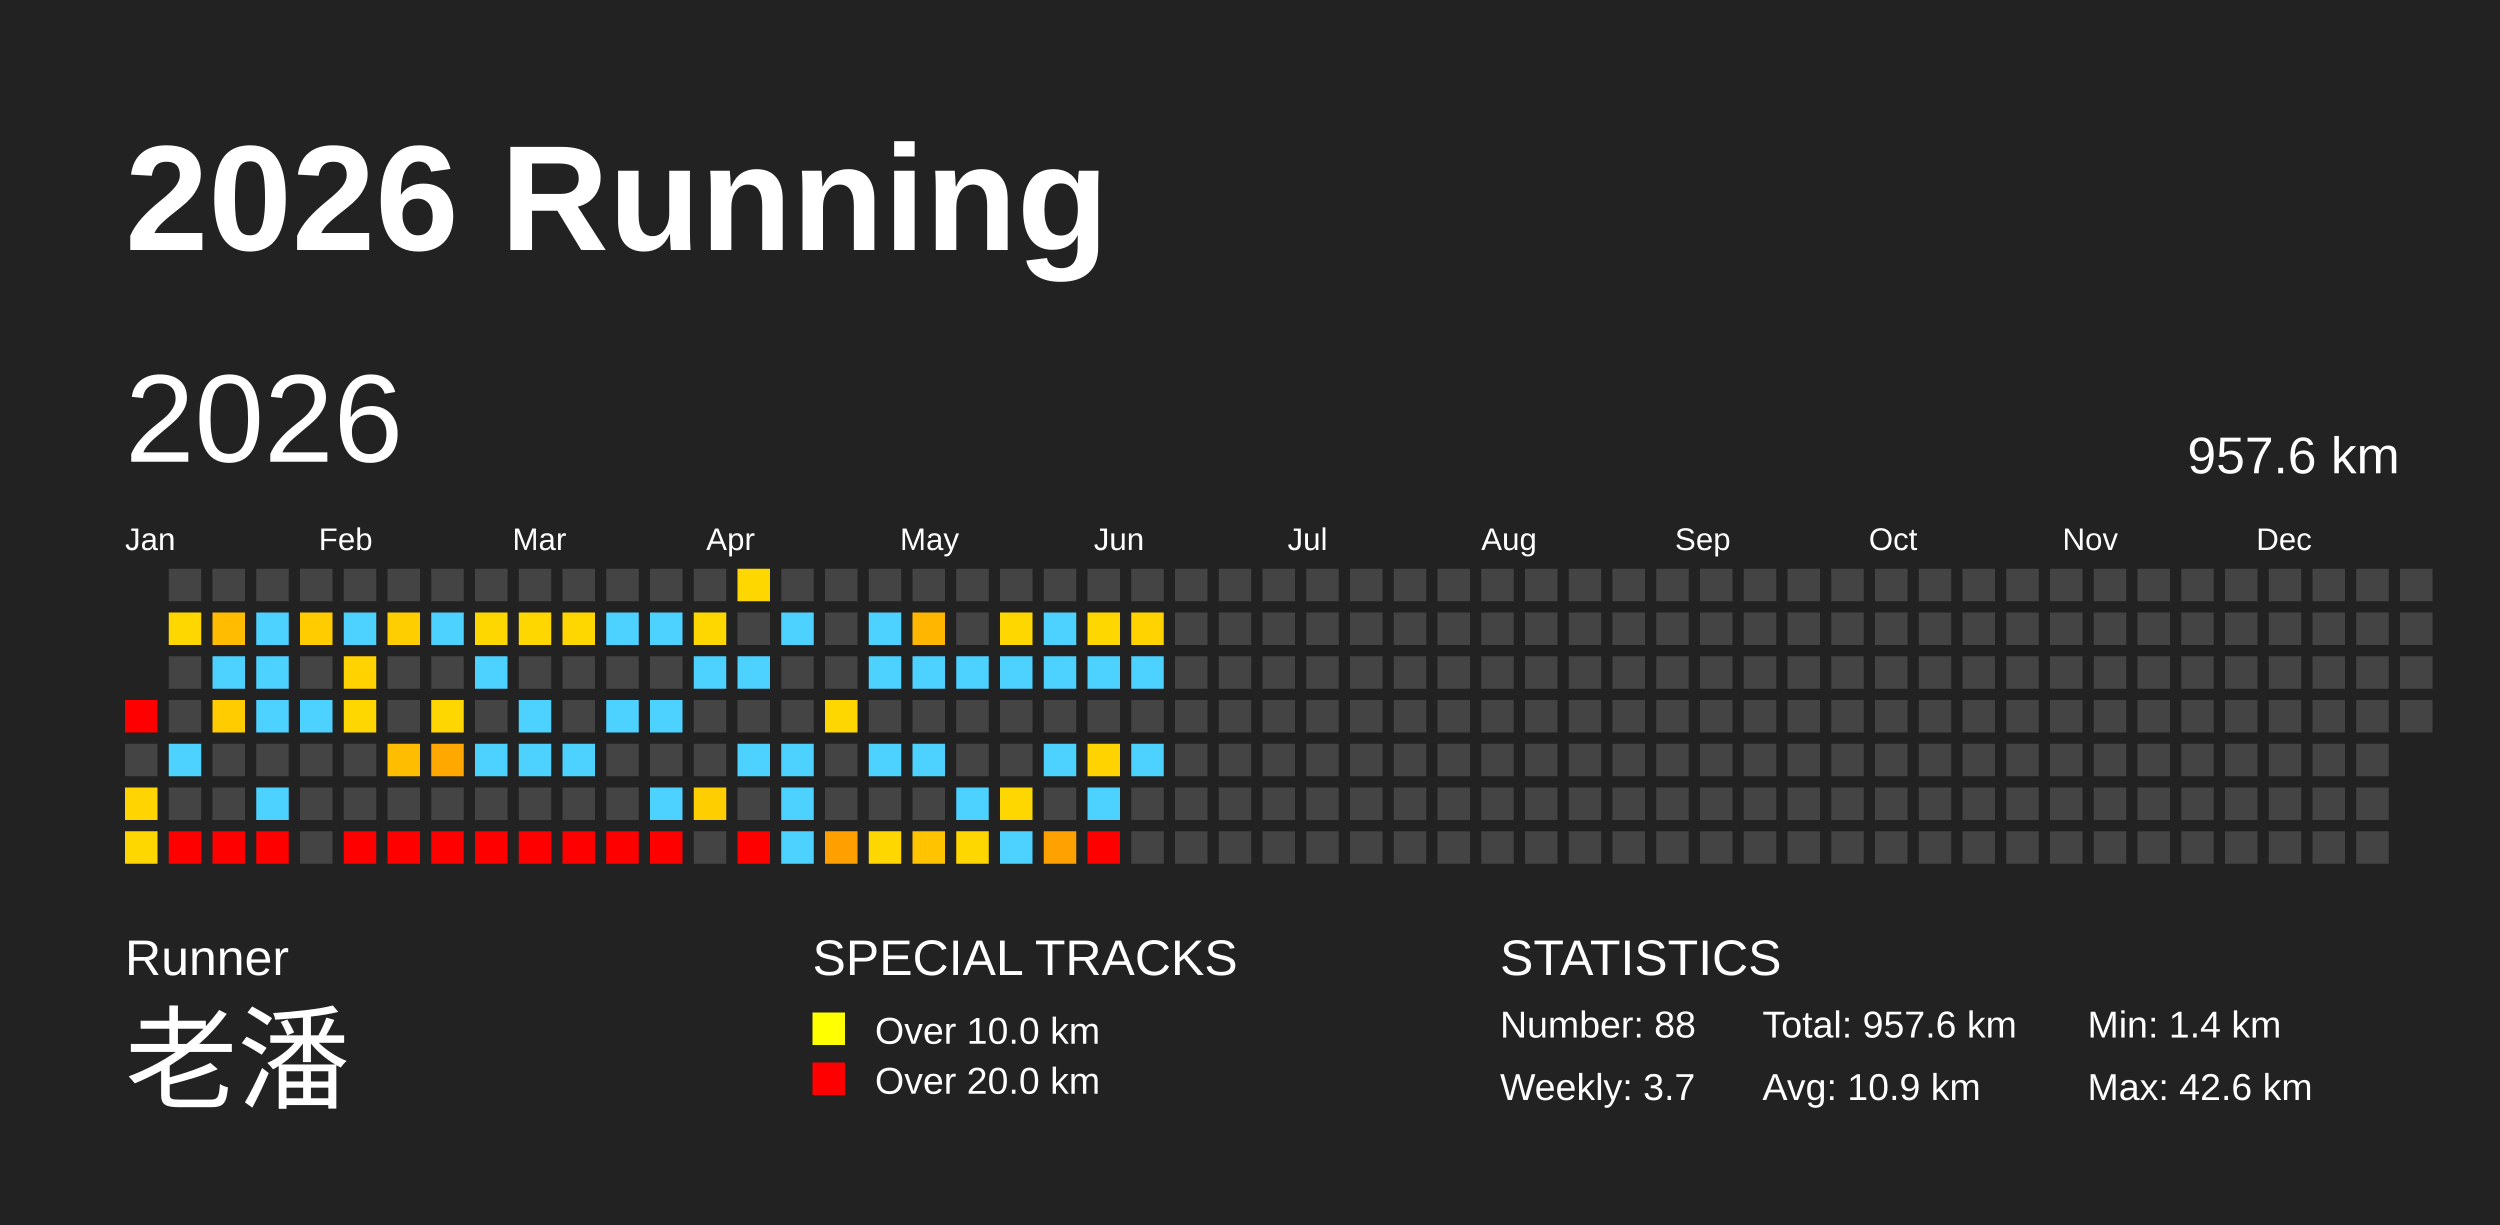
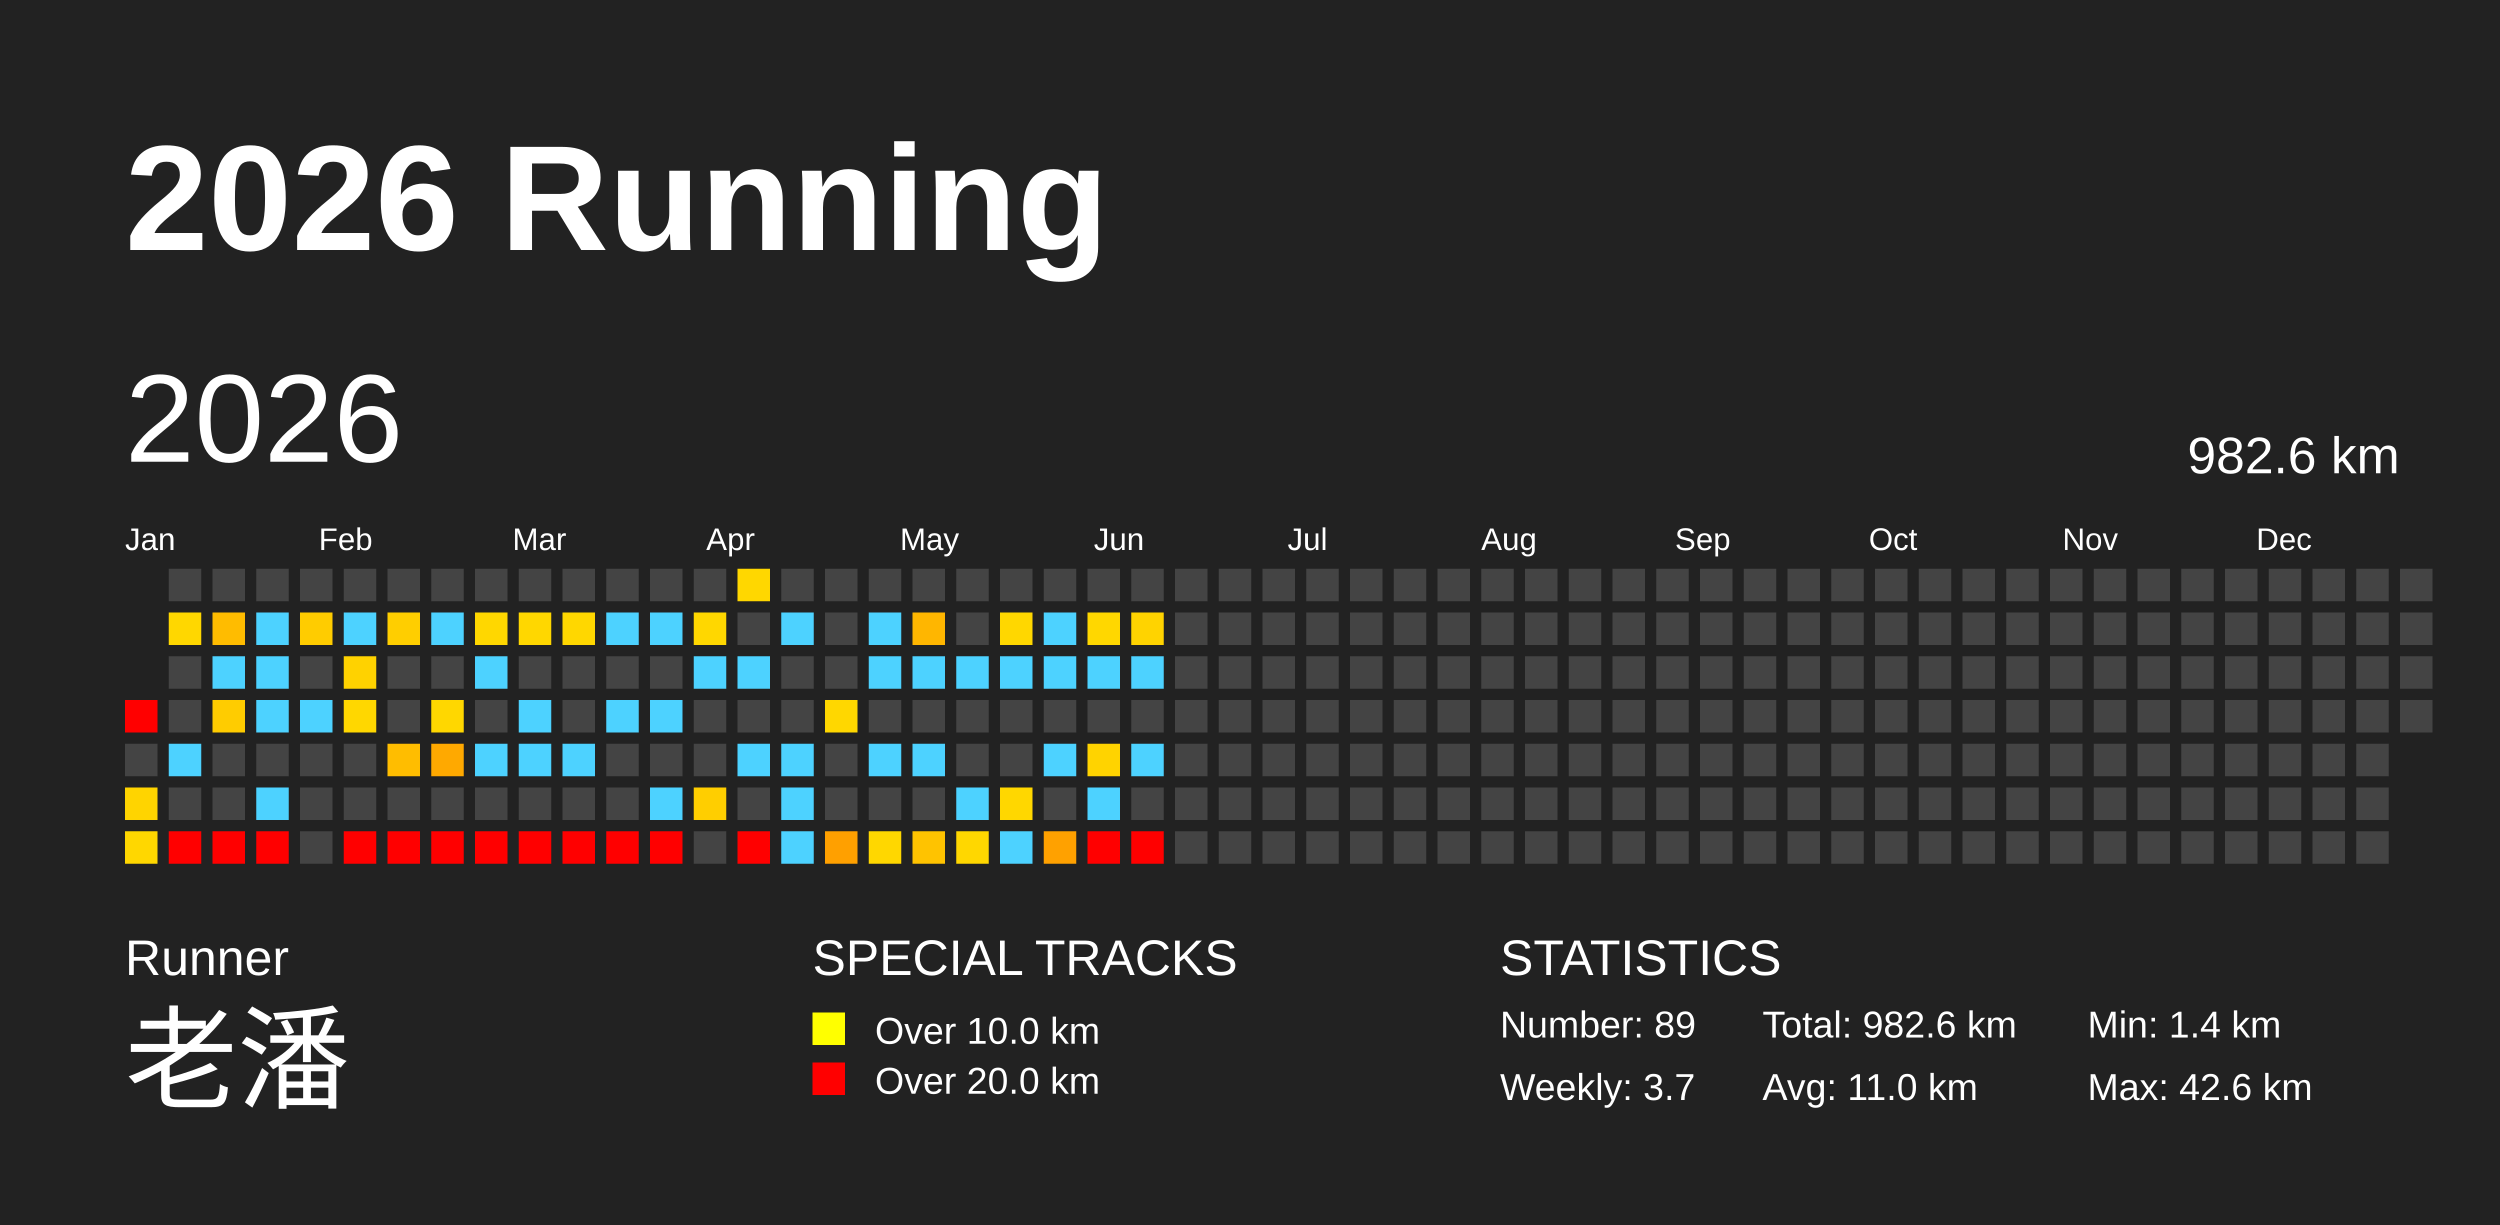
<svg xmlns="http://www.w3.org/2000/svg" baseProfile="full" height="98mm" version="1.1" viewBox="0,0,200,98" width="200mm">
  <defs />
  <rect fill="#222222" height="98" width="200" x="0" y="0" />
  <text fill="#FFFFFF" style="font-size:12px; font-family:Arial; font-weight:bold;" x="10" y="20">2026 Running</text>
  <text fill="#FFFFFF" style="font-size:4px; font-family:Arial" x="10" y="78">Runner</text>
  <text fill="#FFFFFF" style="font-size:9px; font-family:Arial" x="10" y="88">老潘</text>
  <text fill="#FFFFFF" style="font-size:4px; font-family:Arial" x="65" y="78">SPECIAL TRACKS</text>
  <rect fill="yellow" height="2.6" width="2.6" x="65" y="81" />
  <text fill="#FFFFFF" style="font-size:3px; font-family:Arial" x="70" y="83.5">Over 10.0 km</text>
  <rect fill="red" height="2.6" width="2.6" x="65" y="85" />
  <text fill="#FFFFFF" style="font-size:3px; font-family:Arial" x="70" y="87.5">Over 20.0 km</text>
  <text fill="#FFFFFF" style="font-size:4px; font-family:Arial" x="120" y="78">STATISTICS</text>
-   <text fill="#FFFFFF" style="font-size:3px; font-family:Arial" x="120" y="83">Number: 88</text>
+   <text fill="#FFFFFF" style="font-size:3px; font-family:Arial" x="120" y="83">Number: 89</text>
  <text fill="#FFFFFF" style="font-size:3px; font-family:Arial" x="120" y="88">Weekly: 3.7</text>
-   <text fill="#FFFFFF" style="font-size:3px; font-family:Arial" x="141" y="83">Total: 957.6 km</text>
-   <text fill="#FFFFFF" style="font-size:3px; font-family:Arial" x="141" y="88">Avg: 10.9 km</text>
+   <text fill="#FFFFFF" style="font-size:3px; font-family:Arial" x="141" y="83">Total: 982.6 km</text>
+   <text fill="#FFFFFF" style="font-size:3px; font-family:Arial" x="141" y="88">Avg: 11.0 km</text>
  <text fill="#FFFFFF" style="font-size:3px; font-family:Arial" x="167" y="83">Min: 1.4 km</text>
  <text fill="#FFFFFF" style="font-size:3px; font-family:Arial" x="167" y="88">Max: 42.6 km</text>
  <text dominant-baseline="hanging" fill="#FFFFFF" style="font-size:10.0px; font-family:Arial;" x="10" y="30">2026</text>
-   <text dominant-baseline="hanging" fill="#FFFFFF" style="font-size:4.125px; font-family:Arial;" x="175" y="35">957.6 km</text>
+   <text dominant-baseline="hanging" fill="#FFFFFF" style="font-size:4.125px; font-family:Arial;" x="175" y="35">982.6 km</text>
  <text fill="#FFFFFF" style="font-size:2.5px; font-family:Arial" x="10.0" y="44">Jan</text>
  <text fill="#FFFFFF" style="font-size:2.5px; font-family:Arial" x="25.5" y="44">Feb</text>
  <text fill="#FFFFFF" style="font-size:2.5px; font-family:Arial" x="41.0" y="44">Mar</text>
  <text fill="#FFFFFF" style="font-size:2.5px; font-family:Arial" x="56.5" y="44">Apr</text>
  <text fill="#FFFFFF" style="font-size:2.5px; font-family:Arial" x="72.0" y="44">May</text>
  <text fill="#FFFFFF" style="font-size:2.5px; font-family:Arial" x="87.5" y="44">Jun</text>
  <text fill="#FFFFFF" style="font-size:2.5px; font-family:Arial" x="103.0" y="44">Jul</text>
  <text fill="#FFFFFF" style="font-size:2.5px; font-family:Arial" x="118.5" y="44">Aug</text>
  <text fill="#FFFFFF" style="font-size:2.5px; font-family:Arial" x="134.0" y="44">Sep</text>
  <text fill="#FFFFFF" style="font-size:2.5px; font-family:Arial" x="149.5" y="44">Oct</text>
  <text fill="#FFFFFF" style="font-size:2.5px; font-family:Arial" x="165.0" y="44">Nov</text>
  <text fill="#FFFFFF" style="font-size:2.5px; font-family:Arial" x="180.5" y="44">Dec</text>
  <rect fill="red" height="2.6" width="2.6" x="10.0" y="56.0" />
  <rect fill="#444444" height="2.6" width="2.6" x="10.0" y="59.5" />
  <rect fill="#ffd400" height="2.6" width="2.6" x="10.0" y="63.0" />
  <rect fill="#ffd700" height="2.6" width="2.6" x="10.0" y="66.5" />
  <rect fill="#444444" height="2.6" width="2.6" x="13.5" y="45.5" />
  <rect fill="#ffd700" height="2.6" width="2.6" x="13.5" y="49.0" />
  <rect fill="#444444" height="2.6" width="2.6" x="13.5" y="52.5" />
  <rect fill="#444444" height="2.6" width="2.6" x="13.5" y="56.0" />
  <rect fill="#4dd2ff" height="2.6" width="2.6" x="13.5" y="59.5" />
  <rect fill="#444444" height="2.6" width="2.6" x="13.5" y="63.0" />
  <rect fill="red" height="2.6" width="2.6" x="13.5" y="66.5" />
  <rect fill="#444444" height="2.6" width="2.6" x="17.0" y="45.5" />
  <rect fill="#ffbc00" height="2.6" width="2.6" x="17.0" y="49.0" />
  <rect fill="#4dd2ff" height="2.6" width="2.6" x="17.0" y="52.5" />
  <rect fill="#ffcc00" height="2.6" width="2.6" x="17.0" y="56.0" />
  <rect fill="#444444" height="2.6" width="2.6" x="17.0" y="59.5" />
  <rect fill="#444444" height="2.6" width="2.6" x="17.0" y="63.0" />
  <rect fill="red" height="2.6" width="2.6" x="17.0" y="66.5" />
  <rect fill="#444444" height="2.6" width="2.6" x="20.5" y="45.5" />
  <rect fill="#4dd2ff" height="2.6" width="2.6" x="20.5" y="49.0" />
  <rect fill="#4dd2ff" height="2.6" width="2.6" x="20.5" y="52.5" />
  <rect fill="#4dd2ff" height="2.6" width="2.6" x="20.5" y="56.0" />
  <rect fill="#444444" height="2.6" width="2.6" x="20.5" y="59.5" />
  <rect fill="#4dd2ff" height="2.6" width="2.6" x="20.5" y="63.0" />
  <rect fill="red" height="2.6" width="2.6" x="20.5" y="66.5" />
  <rect fill="#444444" height="2.6" width="2.6" x="24.0" y="45.5" />
  <rect fill="#ffcc00" height="2.6" width="2.6" x="24.0" y="49.0" />
  <rect fill="#444444" height="2.6" width="2.6" x="24.0" y="52.5" />
  <rect fill="#4dd2ff" height="2.6" width="2.6" x="24.0" y="56.0" />
  <rect fill="#444444" height="2.6" width="2.6" x="24.0" y="59.5" />
  <rect fill="#444444" height="2.6" width="2.6" x="24.0" y="63.0" />
  <rect fill="#444444" height="2.6" width="2.6" x="24.0" y="66.5" />
  <rect fill="#444444" height="2.6" width="2.6" x="27.5" y="45.5" />
  <rect fill="#4dd2ff" height="2.6" width="2.6" x="27.5" y="49.0" />
  <rect fill="#ffd200" height="2.6" width="2.6" x="27.5" y="52.5" />
  <rect fill="#ffd700" height="2.6" width="2.6" x="27.5" y="56.0" />
  <rect fill="#444444" height="2.6" width="2.6" x="27.5" y="59.5" />
  <rect fill="#444444" height="2.6" width="2.6" x="27.5" y="63.0" />
  <rect fill="red" height="2.6" width="2.6" x="27.5" y="66.5" />
  <rect fill="#444444" height="2.6" width="2.6" x="31.0" y="45.5" />
  <rect fill="#ffce00" height="2.6" width="2.6" x="31.0" y="49.0" />
  <rect fill="#444444" height="2.6" width="2.6" x="31.0" y="52.5" />
  <rect fill="#444444" height="2.6" width="2.6" x="31.0" y="56.0" />
  <rect fill="#ffbd00" height="2.6" width="2.6" x="31.0" y="59.5" />
  <rect fill="#444444" height="2.6" width="2.6" x="31.0" y="63.0" />
  <rect fill="red" height="2.6" width="2.6" x="31.0" y="66.5" />
  <rect fill="#444444" height="2.6" width="2.6" x="34.5" y="45.5" />
  <rect fill="#4dd2ff" height="2.6" width="2.6" x="34.5" y="49.0" />
  <rect fill="#444444" height="2.6" width="2.6" x="34.5" y="52.5" />
  <rect fill="#ffd700" height="2.6" width="2.6" x="34.5" y="56.0" />
  <rect fill="#ffa900" height="2.6" width="2.6" x="34.5" y="59.5" />
  <rect fill="#444444" height="2.6" width="2.6" x="34.5" y="63.0" />
  <rect fill="red" height="2.6" width="2.6" x="34.5" y="66.5" />
  <rect fill="#444444" height="2.6" width="2.6" x="38.0" y="45.5" />
  <rect fill="#ffd700" height="2.6" width="2.6" x="38.0" y="49.0" />
  <rect fill="#4dd2ff" height="2.6" width="2.6" x="38.0" y="52.5" />
  <rect fill="#444444" height="2.6" width="2.6" x="38.0" y="56.0" />
  <rect fill="#4dd2ff" height="2.6" width="2.6" x="38.0" y="59.5" />
  <rect fill="#444444" height="2.6" width="2.6" x="38.0" y="63.0" />
  <rect fill="red" height="2.6" width="2.6" x="38.0" y="66.5" />
  <rect fill="#444444" height="2.6" width="2.6" x="41.5" y="45.5" />
  <rect fill="#ffd700" height="2.6" width="2.6" x="41.5" y="49.0" />
  <rect fill="#444444" height="2.6" width="2.6" x="41.5" y="52.5" />
  <rect fill="#4dd2ff" height="2.6" width="2.6" x="41.5" y="56.0" />
  <rect fill="#4dd2ff" height="2.6" width="2.6" x="41.5" y="59.5" />
  <rect fill="#444444" height="2.6" width="2.6" x="41.5" y="63.0" />
  <rect fill="red" height="2.6" width="2.6" x="41.5" y="66.5" />
  <rect fill="#444444" height="2.6" width="2.6" x="45.0" y="45.5" />
  <rect fill="#ffd700" height="2.6" width="2.6" x="45.0" y="49.0" />
  <rect fill="#444444" height="2.6" width="2.6" x="45.0" y="52.5" />
  <rect fill="#444444" height="2.6" width="2.6" x="45.0" y="56.0" />
  <rect fill="#4dd2ff" height="2.6" width="2.6" x="45.0" y="59.5" />
  <rect fill="#444444" height="2.6" width="2.6" x="45.0" y="63.0" />
  <rect fill="red" height="2.6" width="2.6" x="45.0" y="66.5" />
  <rect fill="#444444" height="2.6" width="2.6" x="48.5" y="45.5" />
  <rect fill="#4dd2ff" height="2.6" width="2.6" x="48.5" y="49.0" />
  <rect fill="#444444" height="2.6" width="2.6" x="48.5" y="52.5" />
  <rect fill="#4dd2ff" height="2.6" width="2.6" x="48.5" y="56.0" />
  <rect fill="#444444" height="2.6" width="2.6" x="48.5" y="59.5" />
  <rect fill="#444444" height="2.6" width="2.6" x="48.5" y="63.0" />
  <rect fill="red" height="2.6" width="2.6" x="48.5" y="66.5" />
  <rect fill="#444444" height="2.6" width="2.6" x="52.0" y="45.5" />
  <rect fill="#4dd2ff" height="2.6" width="2.6" x="52.0" y="49.0" />
  <rect fill="#444444" height="2.6" width="2.6" x="52.0" y="52.5" />
  <rect fill="#4dd2ff" height="2.6" width="2.6" x="52.0" y="56.0" />
  <rect fill="#444444" height="2.6" width="2.6" x="52.0" y="59.5" />
  <rect fill="#4dd2ff" height="2.6" width="2.6" x="52.0" y="63.0" />
  <rect fill="red" height="2.6" width="2.6" x="52.0" y="66.5" />
  <rect fill="#444444" height="2.6" width="2.6" x="55.5" y="45.5" />
  <rect fill="#ffd700" height="2.6" width="2.6" x="55.5" y="49.0" />
  <rect fill="#4dd2ff" height="2.6" width="2.6" x="55.5" y="52.5" />
  <rect fill="#444444" height="2.6" width="2.6" x="55.5" y="56.0" />
  <rect fill="#444444" height="2.6" width="2.6" x="55.5" y="59.5" />
  <rect fill="#ffce00" height="2.6" width="2.6" x="55.5" y="63.0" />
  <rect fill="#444444" height="2.6" width="2.6" x="55.5" y="66.5" />
  <rect fill="#ffd700" height="2.6" width="2.6" x="59.0" y="45.5" />
  <rect fill="#444444" height="2.6" width="2.6" x="59.0" y="49.0" />
  <rect fill="#4dd2ff" height="2.6" width="2.6" x="59.0" y="52.5" />
  <rect fill="#444444" height="2.6" width="2.6" x="59.0" y="56.0" />
  <rect fill="#4dd2ff" height="2.6" width="2.6" x="59.0" y="59.5" />
  <rect fill="#444444" height="2.6" width="2.6" x="59.0" y="63.0" />
  <rect fill="red" height="2.6" width="2.6" x="59.0" y="66.5" />
  <rect fill="#444444" height="2.6" width="2.6" x="62.5" y="45.5" />
  <rect fill="#4dd2ff" height="2.6" width="2.6" x="62.5" y="49.0" />
  <rect fill="#444444" height="2.6" width="2.6" x="62.5" y="52.5" />
  <rect fill="#444444" height="2.6" width="2.6" x="62.5" y="56.0" />
  <rect fill="#4dd2ff" height="2.6" width="2.6" x="62.5" y="59.5" />
  <rect fill="#4dd2ff" height="2.6" width="2.6" x="62.5" y="63.0" />
  <rect fill="#4dd2ff" height="2.6" width="2.6" x="62.5" y="66.5" />
  <rect fill="#444444" height="2.6" width="2.6" x="66.0" y="45.5" />
  <rect fill="#444444" height="2.6" width="2.6" x="66.0" y="49.0" />
  <rect fill="#444444" height="2.6" width="2.6" x="66.0" y="52.5" />
  <rect fill="#ffd700" height="2.6" width="2.6" x="66.0" y="56.0" />
  <rect fill="#444444" height="2.6" width="2.6" x="66.0" y="59.5" />
  <rect fill="#444444" height="2.6" width="2.6" x="66.0" y="63.0" />
  <rect fill="#ffa000" height="2.6" width="2.6" x="66.0" y="66.5" />
  <rect fill="#444444" height="2.6" width="2.6" x="69.5" y="45.5" />
  <rect fill="#4dd2ff" height="2.6" width="2.6" x="69.5" y="49.0" />
  <rect fill="#4dd2ff" height="2.6" width="2.6" x="69.5" y="52.5" />
  <rect fill="#444444" height="2.6" width="2.6" x="69.5" y="56.0" />
  <rect fill="#4dd2ff" height="2.6" width="2.6" x="69.5" y="59.5" />
  <rect fill="#444444" height="2.6" width="2.6" x="69.5" y="63.0" />
  <rect fill="#ffd700" height="2.6" width="2.6" x="69.5" y="66.5" />
  <rect fill="#444444" height="2.6" width="2.6" x="73.0" y="45.5" />
  <rect fill="#ffb600" height="2.6" width="2.6" x="73.0" y="49.0" />
  <rect fill="#4dd2ff" height="2.6" width="2.6" x="73.0" y="52.5" />
  <rect fill="#444444" height="2.6" width="2.6" x="73.0" y="56.0" />
  <rect fill="#4dd2ff" height="2.6" width="2.6" x="73.0" y="59.5" />
  <rect fill="#444444" height="2.6" width="2.6" x="73.0" y="63.0" />
  <rect fill="#ffc300" height="2.6" width="2.6" x="73.0" y="66.5" />
  <rect fill="#444444" height="2.6" width="2.6" x="76.5" y="45.5" />
  <rect fill="#444444" height="2.6" width="2.6" x="76.5" y="49.0" />
  <rect fill="#4dd2ff" height="2.6" width="2.6" x="76.5" y="52.5" />
  <rect fill="#444444" height="2.6" width="2.6" x="76.5" y="56.0" />
  <rect fill="#444444" height="2.6" width="2.6" x="76.5" y="59.5" />
  <rect fill="#4dd2ff" height="2.6" width="2.6" x="76.5" y="63.0" />
  <rect fill="#ffd700" height="2.6" width="2.6" x="76.5" y="66.5" />
  <rect fill="#444444" height="2.6" width="2.6" x="80.0" y="45.5" />
  <rect fill="#ffd700" height="2.6" width="2.6" x="80.0" y="49.0" />
  <rect fill="#4dd2ff" height="2.6" width="2.6" x="80.0" y="52.5" />
  <rect fill="#444444" height="2.6" width="2.6" x="80.0" y="56.0" />
  <rect fill="#444444" height="2.6" width="2.6" x="80.0" y="59.5" />
  <rect fill="#ffd700" height="2.6" width="2.6" x="80.0" y="63.0" />
  <rect fill="#4dd2ff" height="2.6" width="2.6" x="80.0" y="66.5" />
  <rect fill="#444444" height="2.6" width="2.6" x="83.5" y="45.5" />
  <rect fill="#4dd2ff" height="2.6" width="2.6" x="83.5" y="49.0" />
  <rect fill="#4dd2ff" height="2.6" width="2.6" x="83.5" y="52.5" />
  <rect fill="#444444" height="2.6" width="2.6" x="83.5" y="56.0" />
  <rect fill="#4dd2ff" height="2.6" width="2.6" x="83.5" y="59.5" />
  <rect fill="#444444" height="2.6" width="2.6" x="83.5" y="63.0" />
  <rect fill="#ffa100" height="2.6" width="2.6" x="83.5" y="66.5" />
  <rect fill="#444444" height="2.6" width="2.6" x="87.0" y="45.5" />
  <rect fill="#ffd700" height="2.6" width="2.6" x="87.0" y="49.0" />
  <rect fill="#4dd2ff" height="2.6" width="2.6" x="87.0" y="52.5" />
  <rect fill="#444444" height="2.6" width="2.6" x="87.0" y="56.0" />
  <rect fill="#ffd300" height="2.6" width="2.6" x="87.0" y="59.5" />
  <rect fill="#4dd2ff" height="2.6" width="2.6" x="87.0" y="63.0" />
  <rect fill="red" height="2.6" width="2.6" x="87.0" y="66.5" />
  <rect fill="#444444" height="2.6" width="2.6" x="90.5" y="45.5" />
  <rect fill="#ffd300" height="2.6" width="2.6" x="90.5" y="49.0" />
  <rect fill="#4dd2ff" height="2.6" width="2.6" x="90.5" y="52.5" />
  <rect fill="#444444" height="2.6" width="2.6" x="90.5" y="56.0" />
  <rect fill="#4dd2ff" height="2.6" width="2.6" x="90.5" y="59.5" />
  <rect fill="#444444" height="2.6" width="2.6" x="90.5" y="63.0" />
-   <rect fill="#444444" height="2.6" width="2.6" x="90.5" y="66.5" />
+   <rect fill="red" height="2.6" width="2.6" x="90.5" y="66.5" />
  <rect fill="#444444" height="2.6" width="2.6" x="94.0" y="45.5" />
  <rect fill="#444444" height="2.6" width="2.6" x="94.0" y="49.0" />
  <rect fill="#444444" height="2.6" width="2.6" x="94.0" y="52.5" />
  <rect fill="#444444" height="2.6" width="2.6" x="94.0" y="56.0" />
  <rect fill="#444444" height="2.6" width="2.6" x="94.0" y="59.5" />
  <rect fill="#444444" height="2.6" width="2.6" x="94.0" y="63.0" />
  <rect fill="#444444" height="2.6" width="2.6" x="94.0" y="66.5" />
  <rect fill="#444444" height="2.6" width="2.6" x="97.5" y="45.5" />
  <rect fill="#444444" height="2.6" width="2.6" x="97.5" y="49.0" />
  <rect fill="#444444" height="2.6" width="2.6" x="97.5" y="52.5" />
  <rect fill="#444444" height="2.6" width="2.6" x="97.5" y="56.0" />
  <rect fill="#444444" height="2.6" width="2.6" x="97.5" y="59.5" />
  <rect fill="#444444" height="2.6" width="2.6" x="97.5" y="63.0" />
  <rect fill="#444444" height="2.6" width="2.6" x="97.5" y="66.5" />
  <rect fill="#444444" height="2.6" width="2.6" x="101.0" y="45.5" />
  <rect fill="#444444" height="2.6" width="2.6" x="101.0" y="49.0" />
  <rect fill="#444444" height="2.6" width="2.6" x="101.0" y="52.5" />
  <rect fill="#444444" height="2.6" width="2.6" x="101.0" y="56.0" />
  <rect fill="#444444" height="2.6" width="2.6" x="101.0" y="59.5" />
  <rect fill="#444444" height="2.6" width="2.6" x="101.0" y="63.0" />
  <rect fill="#444444" height="2.6" width="2.6" x="101.0" y="66.5" />
  <rect fill="#444444" height="2.6" width="2.6" x="104.5" y="45.5" />
  <rect fill="#444444" height="2.6" width="2.6" x="104.5" y="49.0" />
  <rect fill="#444444" height="2.6" width="2.6" x="104.5" y="52.5" />
  <rect fill="#444444" height="2.6" width="2.6" x="104.5" y="56.0" />
  <rect fill="#444444" height="2.6" width="2.6" x="104.5" y="59.5" />
  <rect fill="#444444" height="2.6" width="2.6" x="104.5" y="63.0" />
  <rect fill="#444444" height="2.6" width="2.6" x="104.5" y="66.5" />
  <rect fill="#444444" height="2.6" width="2.6" x="108.0" y="45.5" />
  <rect fill="#444444" height="2.6" width="2.6" x="108.0" y="49.0" />
  <rect fill="#444444" height="2.6" width="2.6" x="108.0" y="52.5" />
  <rect fill="#444444" height="2.6" width="2.6" x="108.0" y="56.0" />
  <rect fill="#444444" height="2.6" width="2.6" x="108.0" y="59.5" />
  <rect fill="#444444" height="2.6" width="2.6" x="108.0" y="63.0" />
  <rect fill="#444444" height="2.6" width="2.6" x="108.0" y="66.5" />
  <rect fill="#444444" height="2.6" width="2.6" x="111.5" y="45.5" />
  <rect fill="#444444" height="2.6" width="2.6" x="111.5" y="49.0" />
  <rect fill="#444444" height="2.6" width="2.6" x="111.5" y="52.5" />
  <rect fill="#444444" height="2.6" width="2.6" x="111.5" y="56.0" />
  <rect fill="#444444" height="2.6" width="2.6" x="111.5" y="59.5" />
  <rect fill="#444444" height="2.6" width="2.6" x="111.5" y="63.0" />
  <rect fill="#444444" height="2.6" width="2.6" x="111.5" y="66.5" />
  <rect fill="#444444" height="2.6" width="2.6" x="115.0" y="45.5" />
  <rect fill="#444444" height="2.6" width="2.6" x="115.0" y="49.0" />
  <rect fill="#444444" height="2.6" width="2.6" x="115.0" y="52.5" />
  <rect fill="#444444" height="2.6" width="2.6" x="115.0" y="56.0" />
  <rect fill="#444444" height="2.6" width="2.6" x="115.0" y="59.5" />
  <rect fill="#444444" height="2.6" width="2.6" x="115.0" y="63.0" />
  <rect fill="#444444" height="2.6" width="2.6" x="115.0" y="66.5" />
  <rect fill="#444444" height="2.6" width="2.6" x="118.5" y="45.5" />
  <rect fill="#444444" height="2.6" width="2.6" x="118.5" y="49.0" />
  <rect fill="#444444" height="2.6" width="2.6" x="118.5" y="52.5" />
  <rect fill="#444444" height="2.6" width="2.6" x="118.5" y="56.0" />
  <rect fill="#444444" height="2.6" width="2.6" x="118.5" y="59.5" />
  <rect fill="#444444" height="2.6" width="2.6" x="118.5" y="63.0" />
  <rect fill="#444444" height="2.6" width="2.6" x="118.5" y="66.5" />
  <rect fill="#444444" height="2.6" width="2.6" x="122.0" y="45.5" />
  <rect fill="#444444" height="2.6" width="2.6" x="122.0" y="49.0" />
  <rect fill="#444444" height="2.6" width="2.6" x="122.0" y="52.5" />
  <rect fill="#444444" height="2.6" width="2.6" x="122.0" y="56.0" />
  <rect fill="#444444" height="2.6" width="2.6" x="122.0" y="59.5" />
  <rect fill="#444444" height="2.6" width="2.6" x="122.0" y="63.0" />
  <rect fill="#444444" height="2.6" width="2.6" x="122.0" y="66.5" />
  <rect fill="#444444" height="2.6" width="2.6" x="125.5" y="45.5" />
  <rect fill="#444444" height="2.6" width="2.6" x="125.5" y="49.0" />
  <rect fill="#444444" height="2.6" width="2.6" x="125.5" y="52.5" />
  <rect fill="#444444" height="2.6" width="2.6" x="125.5" y="56.0" />
  <rect fill="#444444" height="2.6" width="2.6" x="125.5" y="59.5" />
  <rect fill="#444444" height="2.6" width="2.6" x="125.5" y="63.0" />
  <rect fill="#444444" height="2.6" width="2.6" x="125.5" y="66.5" />
  <rect fill="#444444" height="2.6" width="2.6" x="129.0" y="45.5" />
  <rect fill="#444444" height="2.6" width="2.6" x="129.0" y="49.0" />
  <rect fill="#444444" height="2.6" width="2.6" x="129.0" y="52.5" />
  <rect fill="#444444" height="2.6" width="2.6" x="129.0" y="56.0" />
  <rect fill="#444444" height="2.6" width="2.6" x="129.0" y="59.5" />
  <rect fill="#444444" height="2.6" width="2.6" x="129.0" y="63.0" />
  <rect fill="#444444" height="2.6" width="2.6" x="129.0" y="66.5" />
  <rect fill="#444444" height="2.6" width="2.6" x="132.5" y="45.5" />
  <rect fill="#444444" height="2.6" width="2.6" x="132.5" y="49.0" />
  <rect fill="#444444" height="2.6" width="2.6" x="132.5" y="52.5" />
  <rect fill="#444444" height="2.6" width="2.6" x="132.5" y="56.0" />
  <rect fill="#444444" height="2.6" width="2.6" x="132.5" y="59.5" />
  <rect fill="#444444" height="2.6" width="2.6" x="132.5" y="63.0" />
  <rect fill="#444444" height="2.6" width="2.6" x="132.5" y="66.5" />
  <rect fill="#444444" height="2.6" width="2.6" x="136.0" y="45.5" />
  <rect fill="#444444" height="2.6" width="2.6" x="136.0" y="49.0" />
  <rect fill="#444444" height="2.6" width="2.6" x="136.0" y="52.5" />
  <rect fill="#444444" height="2.6" width="2.6" x="136.0" y="56.0" />
  <rect fill="#444444" height="2.6" width="2.6" x="136.0" y="59.5" />
  <rect fill="#444444" height="2.6" width="2.6" x="136.0" y="63.0" />
  <rect fill="#444444" height="2.6" width="2.6" x="136.0" y="66.5" />
  <rect fill="#444444" height="2.6" width="2.6" x="139.5" y="45.5" />
  <rect fill="#444444" height="2.6" width="2.6" x="139.5" y="49.0" />
  <rect fill="#444444" height="2.6" width="2.6" x="139.5" y="52.5" />
  <rect fill="#444444" height="2.6" width="2.6" x="139.5" y="56.0" />
  <rect fill="#444444" height="2.6" width="2.6" x="139.5" y="59.5" />
  <rect fill="#444444" height="2.6" width="2.6" x="139.5" y="63.0" />
  <rect fill="#444444" height="2.6" width="2.6" x="139.5" y="66.5" />
  <rect fill="#444444" height="2.6" width="2.6" x="143.0" y="45.5" />
  <rect fill="#444444" height="2.6" width="2.6" x="143.0" y="49.0" />
  <rect fill="#444444" height="2.6" width="2.6" x="143.0" y="52.5" />
  <rect fill="#444444" height="2.6" width="2.6" x="143.0" y="56.0" />
  <rect fill="#444444" height="2.6" width="2.6" x="143.0" y="59.5" />
  <rect fill="#444444" height="2.6" width="2.6" x="143.0" y="63.0" />
  <rect fill="#444444" height="2.6" width="2.6" x="143.0" y="66.5" />
  <rect fill="#444444" height="2.6" width="2.6" x="146.5" y="45.5" />
  <rect fill="#444444" height="2.6" width="2.6" x="146.5" y="49.0" />
  <rect fill="#444444" height="2.6" width="2.6" x="146.5" y="52.5" />
  <rect fill="#444444" height="2.6" width="2.6" x="146.5" y="56.0" />
  <rect fill="#444444" height="2.6" width="2.6" x="146.5" y="59.5" />
  <rect fill="#444444" height="2.6" width="2.6" x="146.5" y="63.0" />
  <rect fill="#444444" height="2.6" width="2.6" x="146.5" y="66.5" />
  <rect fill="#444444" height="2.6" width="2.6" x="150.0" y="45.5" />
  <rect fill="#444444" height="2.6" width="2.6" x="150.0" y="49.0" />
  <rect fill="#444444" height="2.6" width="2.6" x="150.0" y="52.5" />
  <rect fill="#444444" height="2.6" width="2.6" x="150.0" y="56.0" />
  <rect fill="#444444" height="2.6" width="2.6" x="150.0" y="59.5" />
  <rect fill="#444444" height="2.6" width="2.6" x="150.0" y="63.0" />
  <rect fill="#444444" height="2.6" width="2.6" x="150.0" y="66.5" />
  <rect fill="#444444" height="2.6" width="2.6" x="153.5" y="45.5" />
  <rect fill="#444444" height="2.6" width="2.6" x="153.5" y="49.0" />
  <rect fill="#444444" height="2.6" width="2.6" x="153.5" y="52.5" />
  <rect fill="#444444" height="2.6" width="2.6" x="153.5" y="56.0" />
  <rect fill="#444444" height="2.6" width="2.6" x="153.5" y="59.5" />
  <rect fill="#444444" height="2.6" width="2.6" x="153.5" y="63.0" />
  <rect fill="#444444" height="2.6" width="2.6" x="153.5" y="66.5" />
  <rect fill="#444444" height="2.6" width="2.6" x="157.0" y="45.5" />
  <rect fill="#444444" height="2.6" width="2.6" x="157.0" y="49.0" />
  <rect fill="#444444" height="2.6" width="2.6" x="157.0" y="52.5" />
  <rect fill="#444444" height="2.6" width="2.6" x="157.0" y="56.0" />
  <rect fill="#444444" height="2.6" width="2.6" x="157.0" y="59.5" />
  <rect fill="#444444" height="2.6" width="2.6" x="157.0" y="63.0" />
  <rect fill="#444444" height="2.6" width="2.6" x="157.0" y="66.5" />
  <rect fill="#444444" height="2.6" width="2.6" x="160.5" y="45.5" />
  <rect fill="#444444" height="2.6" width="2.6" x="160.5" y="49.0" />
  <rect fill="#444444" height="2.6" width="2.6" x="160.5" y="52.5" />
  <rect fill="#444444" height="2.6" width="2.6" x="160.5" y="56.0" />
  <rect fill="#444444" height="2.6" width="2.6" x="160.5" y="59.5" />
  <rect fill="#444444" height="2.6" width="2.6" x="160.5" y="63.0" />
  <rect fill="#444444" height="2.6" width="2.6" x="160.5" y="66.5" />
  <rect fill="#444444" height="2.6" width="2.6" x="164.0" y="45.5" />
  <rect fill="#444444" height="2.6" width="2.6" x="164.0" y="49.0" />
  <rect fill="#444444" height="2.6" width="2.6" x="164.0" y="52.5" />
  <rect fill="#444444" height="2.6" width="2.6" x="164.0" y="56.0" />
  <rect fill="#444444" height="2.6" width="2.6" x="164.0" y="59.5" />
  <rect fill="#444444" height="2.6" width="2.6" x="164.0" y="63.0" />
  <rect fill="#444444" height="2.6" width="2.6" x="164.0" y="66.5" />
  <rect fill="#444444" height="2.6" width="2.6" x="167.5" y="45.5" />
  <rect fill="#444444" height="2.6" width="2.6" x="167.5" y="49.0" />
  <rect fill="#444444" height="2.6" width="2.6" x="167.5" y="52.5" />
  <rect fill="#444444" height="2.6" width="2.6" x="167.5" y="56.0" />
  <rect fill="#444444" height="2.6" width="2.6" x="167.5" y="59.5" />
  <rect fill="#444444" height="2.6" width="2.6" x="167.5" y="63.0" />
  <rect fill="#444444" height="2.6" width="2.6" x="167.5" y="66.5" />
  <rect fill="#444444" height="2.6" width="2.6" x="171.0" y="45.5" />
  <rect fill="#444444" height="2.6" width="2.6" x="171.0" y="49.0" />
  <rect fill="#444444" height="2.6" width="2.6" x="171.0" y="52.5" />
  <rect fill="#444444" height="2.6" width="2.6" x="171.0" y="56.0" />
  <rect fill="#444444" height="2.6" width="2.6" x="171.0" y="59.5" />
  <rect fill="#444444" height="2.6" width="2.6" x="171.0" y="63.0" />
  <rect fill="#444444" height="2.6" width="2.6" x="171.0" y="66.5" />
  <rect fill="#444444" height="2.6" width="2.6" x="174.5" y="45.5" />
  <rect fill="#444444" height="2.6" width="2.6" x="174.5" y="49.0" />
  <rect fill="#444444" height="2.6" width="2.6" x="174.5" y="52.5" />
  <rect fill="#444444" height="2.6" width="2.6" x="174.5" y="56.0" />
  <rect fill="#444444" height="2.6" width="2.6" x="174.5" y="59.5" />
  <rect fill="#444444" height="2.6" width="2.6" x="174.5" y="63.0" />
  <rect fill="#444444" height="2.6" width="2.6" x="174.5" y="66.5" />
  <rect fill="#444444" height="2.6" width="2.6" x="178.0" y="45.5" />
  <rect fill="#444444" height="2.6" width="2.6" x="178.0" y="49.0" />
  <rect fill="#444444" height="2.6" width="2.6" x="178.0" y="52.5" />
  <rect fill="#444444" height="2.6" width="2.6" x="178.0" y="56.0" />
  <rect fill="#444444" height="2.6" width="2.6" x="178.0" y="59.5" />
  <rect fill="#444444" height="2.6" width="2.6" x="178.0" y="63.0" />
  <rect fill="#444444" height="2.6" width="2.6" x="178.0" y="66.5" />
  <rect fill="#444444" height="2.6" width="2.6" x="181.5" y="45.5" />
  <rect fill="#444444" height="2.6" width="2.6" x="181.5" y="49.0" />
  <rect fill="#444444" height="2.6" width="2.6" x="181.5" y="52.5" />
  <rect fill="#444444" height="2.6" width="2.6" x="181.5" y="56.0" />
  <rect fill="#444444" height="2.6" width="2.6" x="181.5" y="59.5" />
  <rect fill="#444444" height="2.6" width="2.6" x="181.5" y="63.0" />
  <rect fill="#444444" height="2.6" width="2.6" x="181.5" y="66.5" />
  <rect fill="#444444" height="2.6" width="2.6" x="185.0" y="45.5" />
  <rect fill="#444444" height="2.6" width="2.6" x="185.0" y="49.0" />
  <rect fill="#444444" height="2.6" width="2.6" x="185.0" y="52.5" />
  <rect fill="#444444" height="2.6" width="2.6" x="185.0" y="56.0" />
  <rect fill="#444444" height="2.6" width="2.6" x="185.0" y="59.5" />
  <rect fill="#444444" height="2.6" width="2.6" x="185.0" y="63.0" />
  <rect fill="#444444" height="2.6" width="2.6" x="185.0" y="66.5" />
  <rect fill="#444444" height="2.6" width="2.6" x="188.5" y="45.5" />
  <rect fill="#444444" height="2.6" width="2.6" x="188.5" y="49.0" />
  <rect fill="#444444" height="2.6" width="2.6" x="188.5" y="52.5" />
  <rect fill="#444444" height="2.6" width="2.6" x="188.5" y="56.0" />
  <rect fill="#444444" height="2.6" width="2.6" x="188.5" y="59.5" />
  <rect fill="#444444" height="2.6" width="2.6" x="188.5" y="63.0" />
  <rect fill="#444444" height="2.6" width="2.6" x="188.5" y="66.5" />
  <rect fill="#444444" height="2.6" width="2.6" x="192.0" y="45.5" />
  <rect fill="#444444" height="2.6" width="2.6" x="192.0" y="49.0" />
  <rect fill="#444444" height="2.6" width="2.6" x="192.0" y="52.5" />
  <rect fill="#444444" height="2.6" width="2.6" x="192.0" y="56.0" />
</svg>
